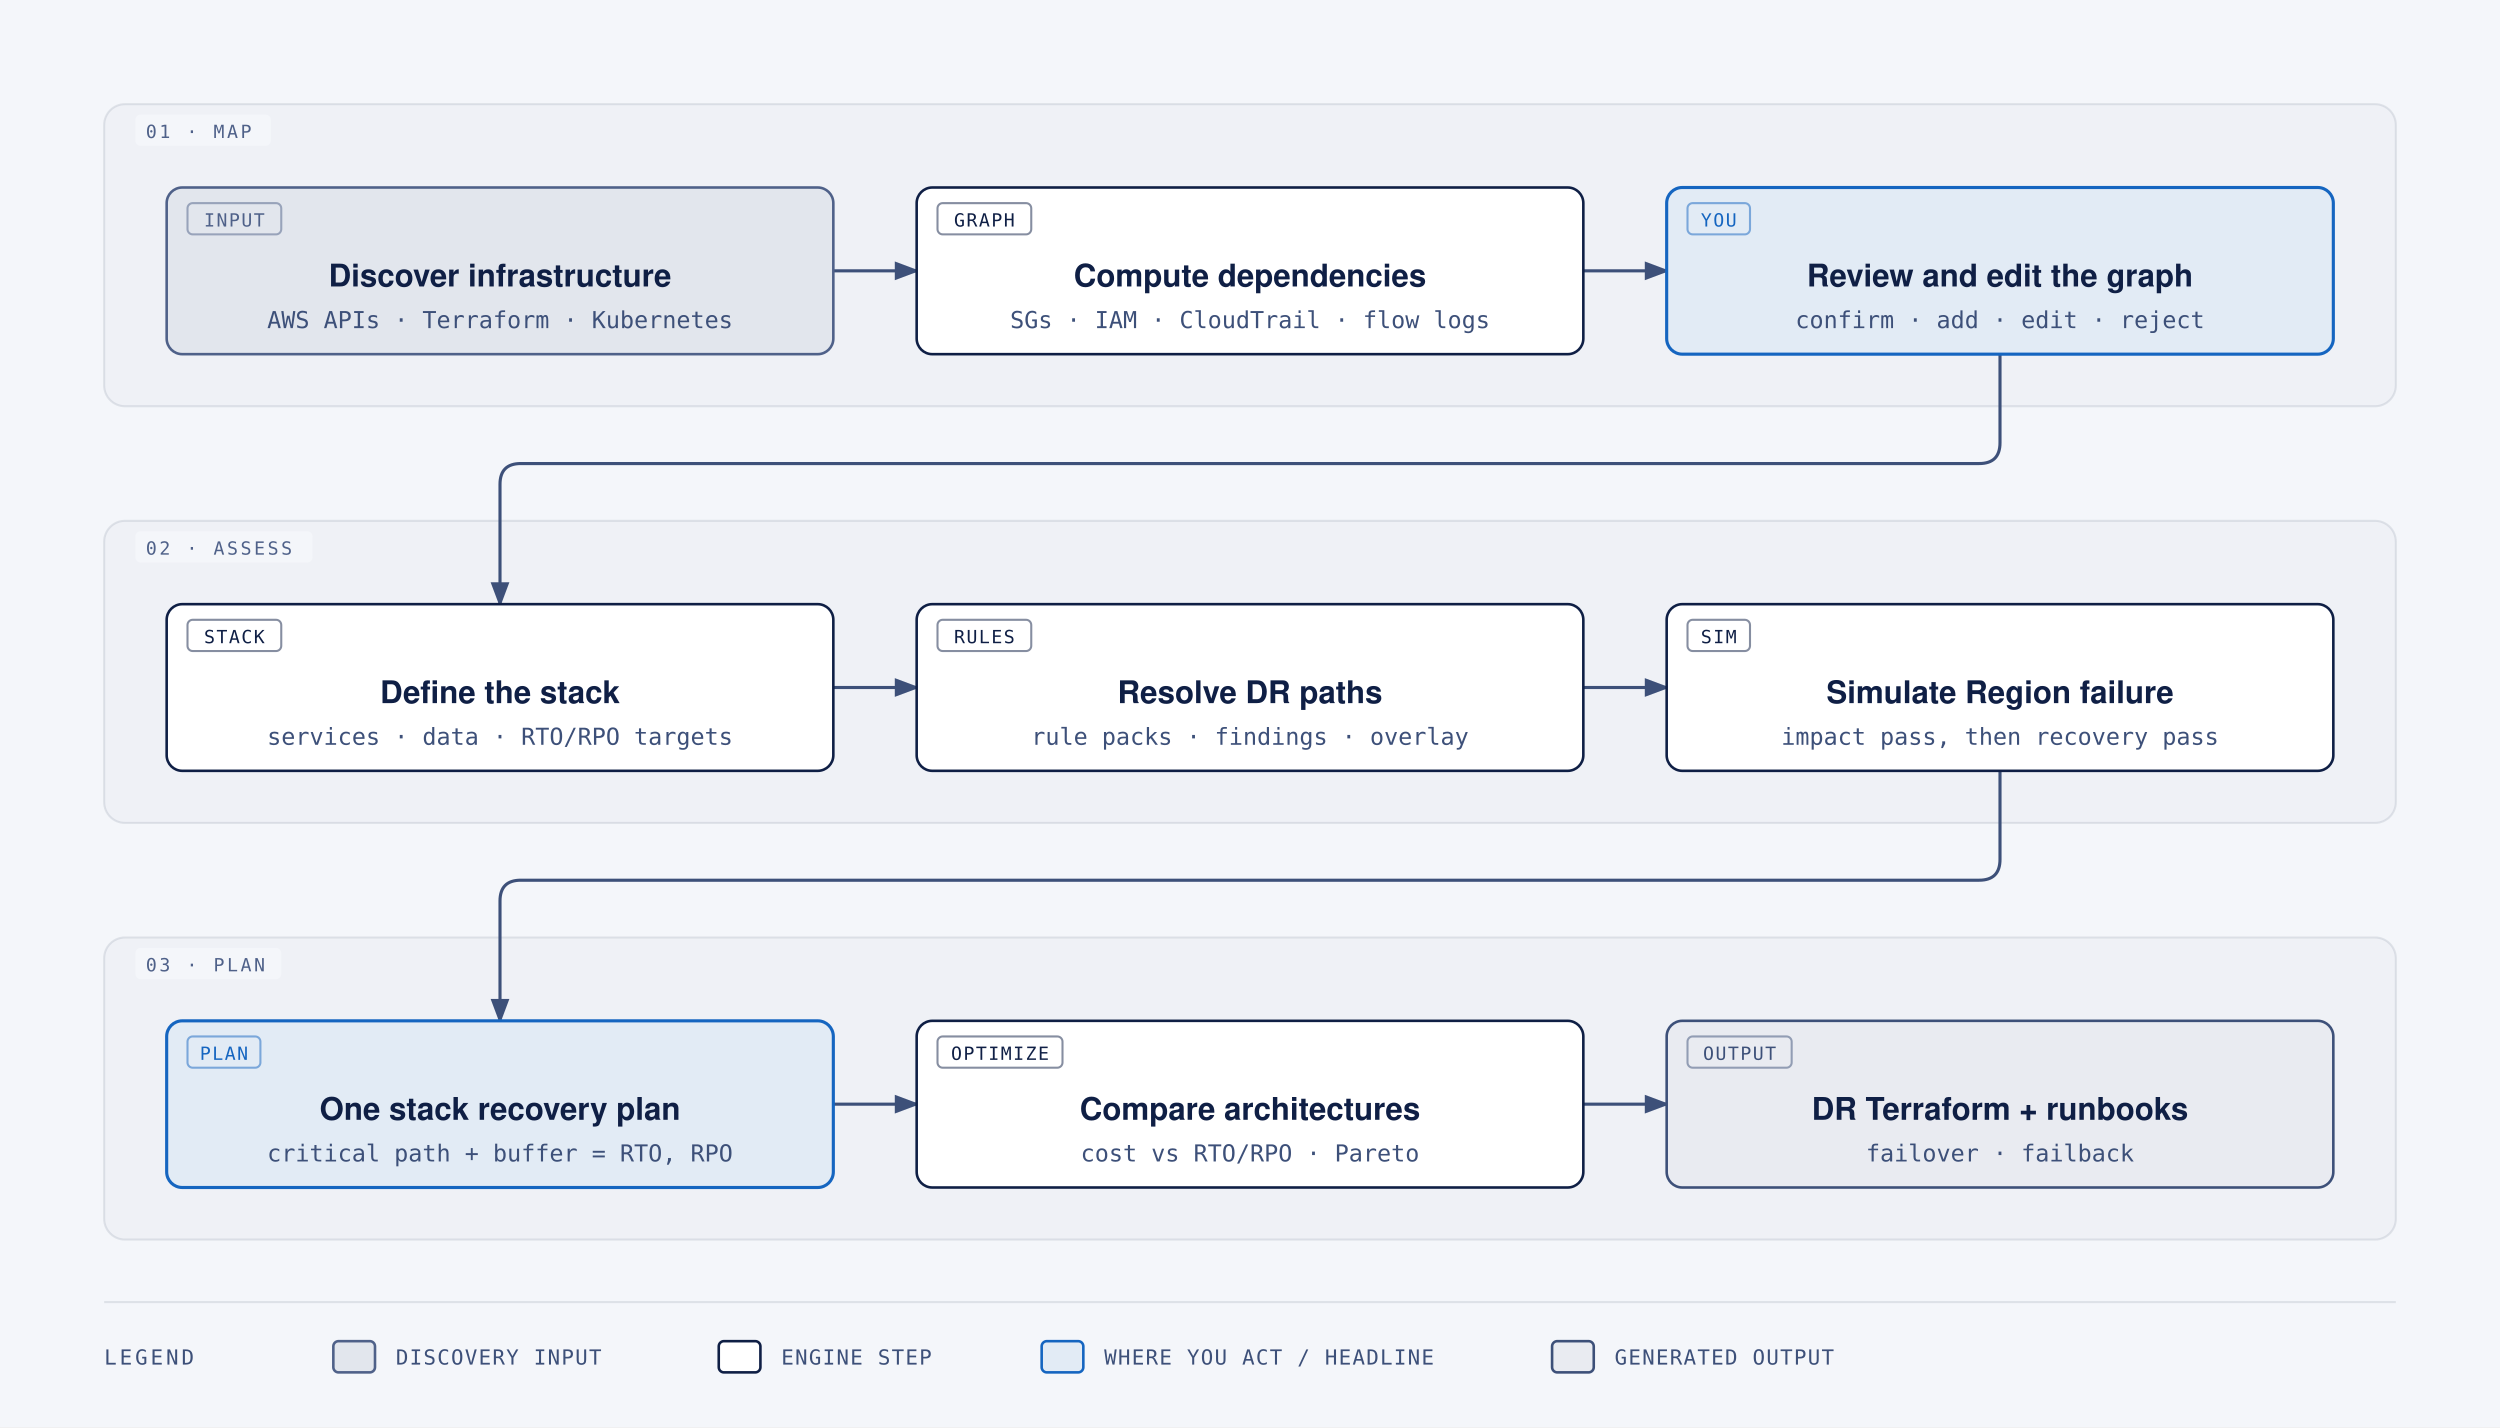
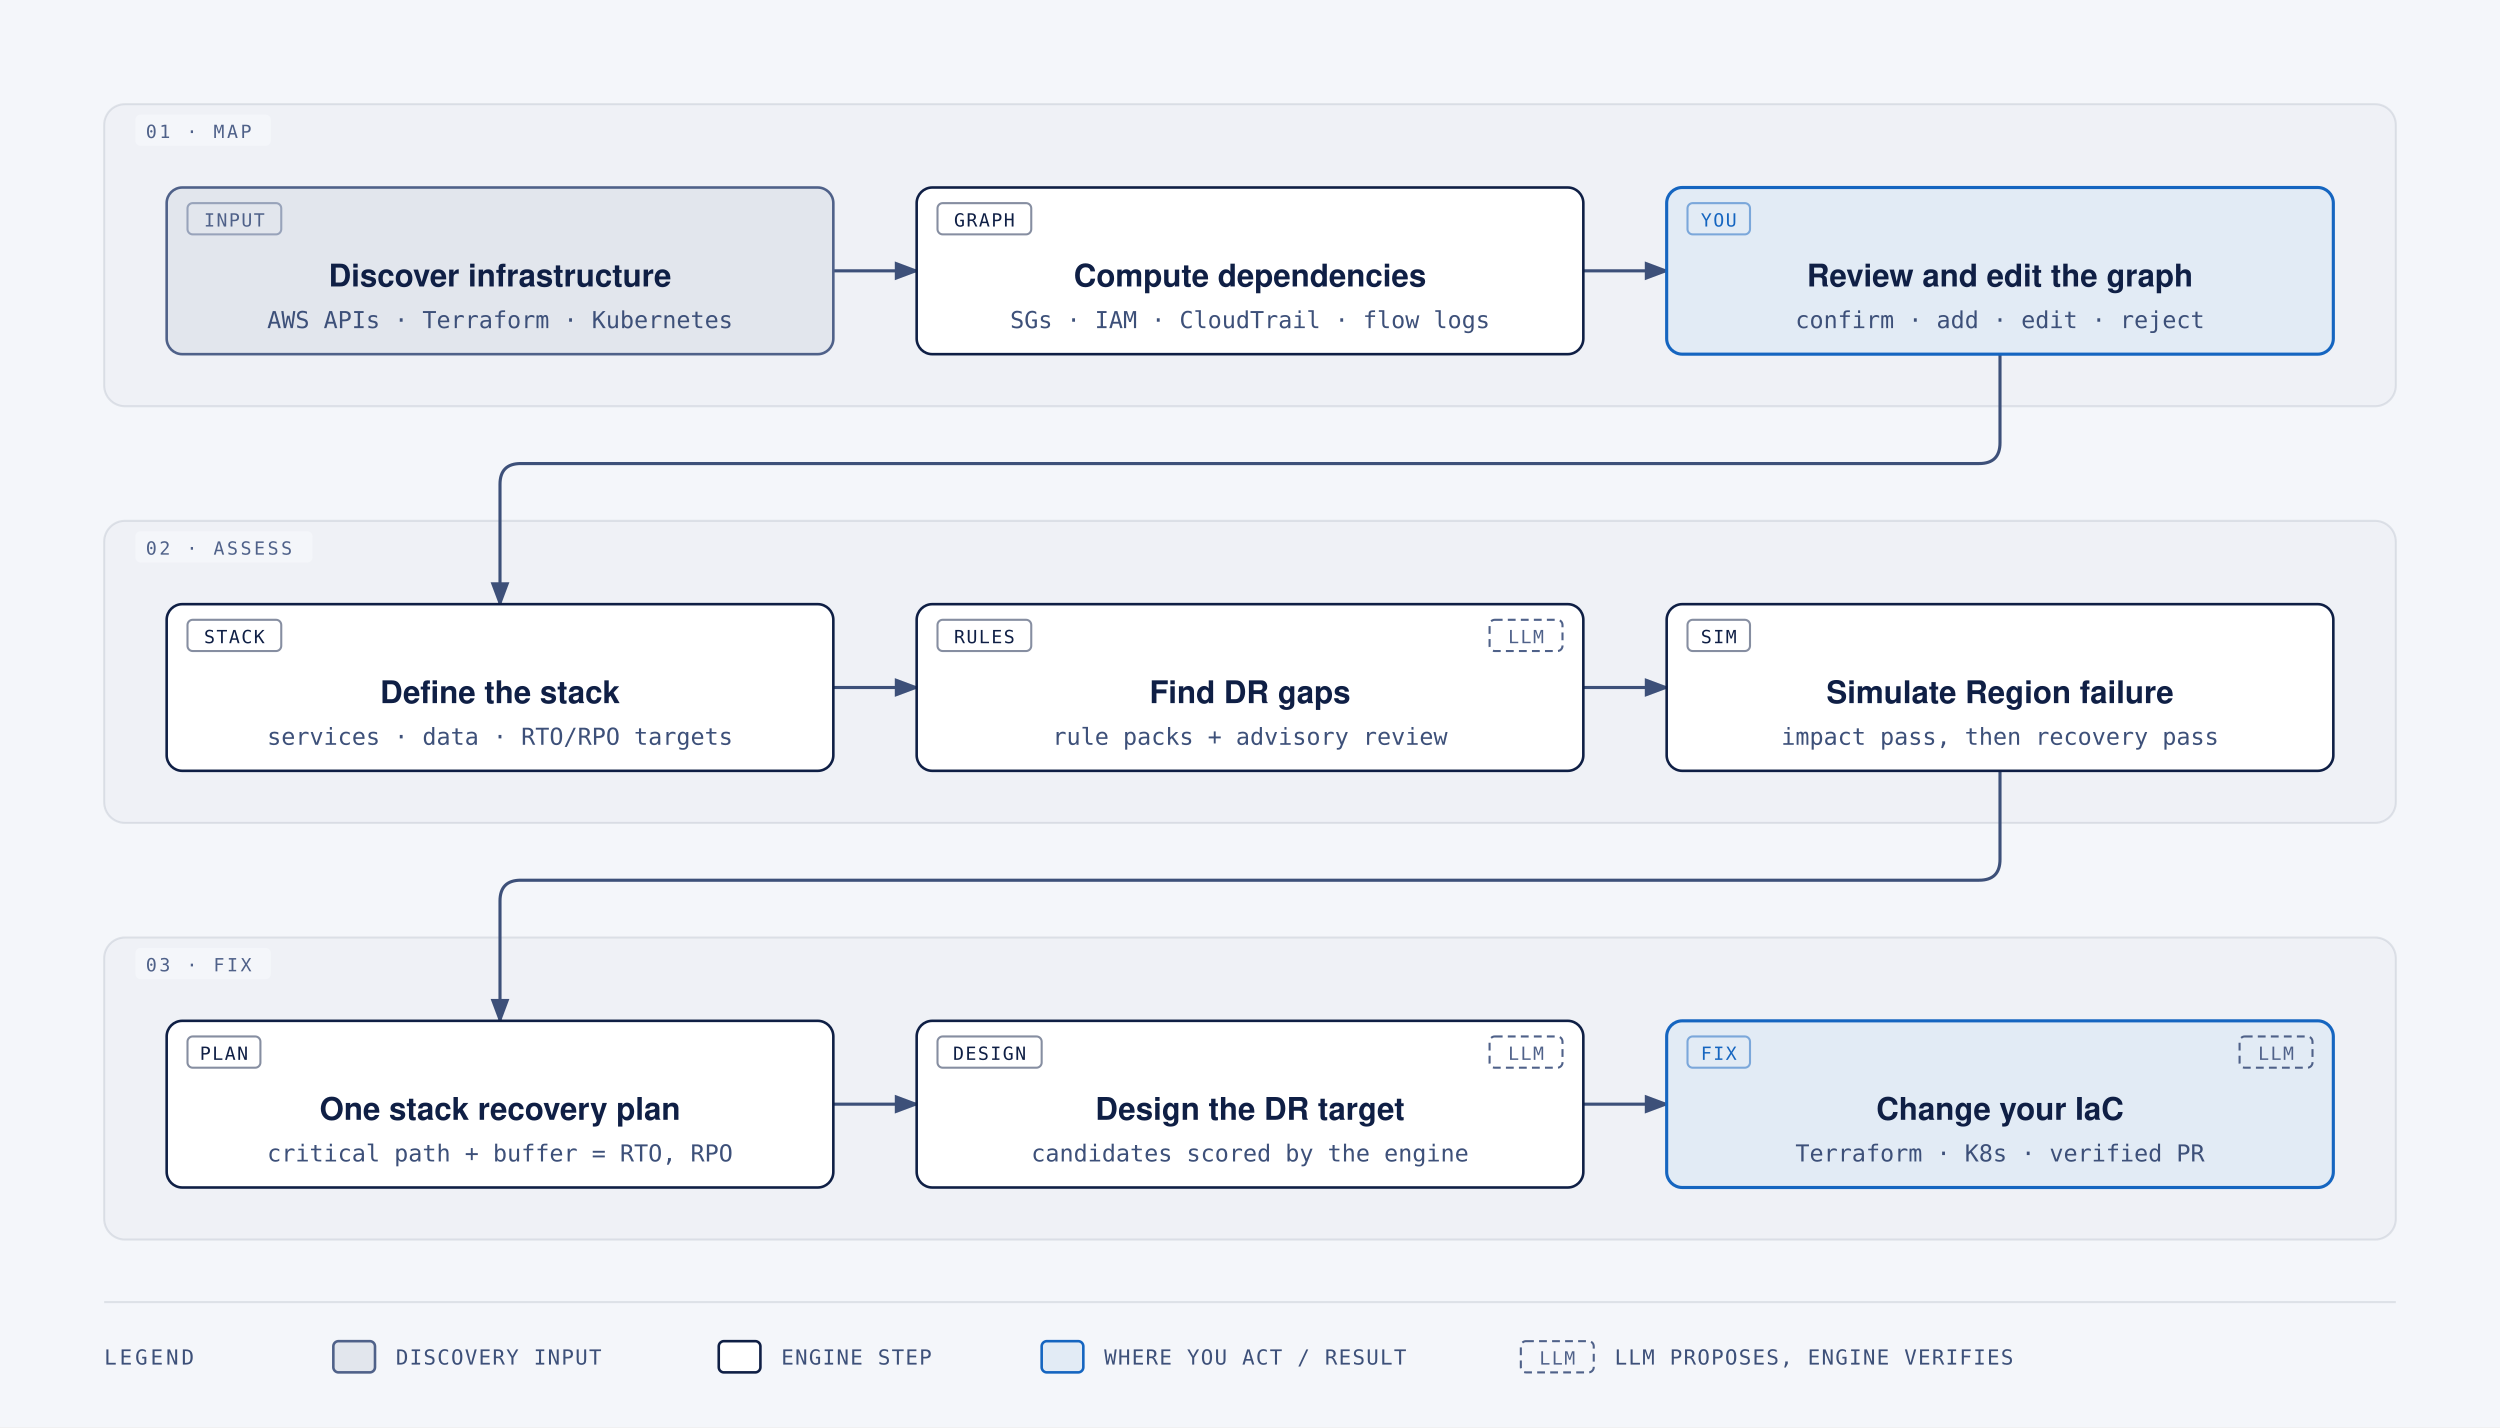
<svg xmlns="http://www.w3.org/2000/svg" viewBox="0 0 960 548" role="img" aria-labelledby="how-it-works-title how-it-works-desc" id="how-it-works-root">
  <defs>
    <style>#how-it-works-root { font-family: 'Geist', system-ui, -apple-system, 'Segoe UI', Helvetica, Arial, sans-serif; color: #0f1f45; }
      #how-it-works-root .diagram-container { width: 100%; overflow-x: auto; }
      @media print {
#how-it-works-root .diagram-container { overflow-x: visible; }
}</style>
    <marker id="how-it-works-how-it-works-arrow" markerWidth="8" markerHeight="6" refX="7" refY="3" orient="auto">
      <polygon points="0 0, 8 3, 0 6" fill="#3d5079" />
    </marker>
  </defs>
  <rect width="100%" height="100%" fill="#f4f6fa" />
  <rect x="40" y="40" width="880" height="116" rx="8" fill="#0f1f45" stroke="rgba(15,31,69,0.1)" stroke-width="0.8" fill-opacity="0.02" />
  <rect x="52" y="44" width="52" height="12" rx="2" fill="#f4f6fa" />
  <text x="56" y="53" fill="#4f6189" font-size="7" font-family="'Geist Mono', ui-monospace, 'SF Mono', Menlo, Consolas, monospace" letter-spacing="0.14em">01 · MAP</text>
  <rect x="40" y="200" width="880" height="116" rx="8" fill="#0f1f45" stroke="rgba(15,31,69,0.1)" stroke-width="0.8" fill-opacity="0.02" />
  <rect x="52" y="204" width="68" height="12" rx="2" fill="#f4f6fa" />
  <text x="56" y="213" fill="#4f6189" font-size="7" font-family="'Geist Mono', ui-monospace, 'SF Mono', Menlo, Consolas, monospace" letter-spacing="0.14em">02 · ASSESS</text>
  <rect x="40" y="360" width="880" height="116" rx="8" fill="#0f1f45" stroke="rgba(15,31,69,0.1)" stroke-width="0.8" fill-opacity="0.02" />
-   <rect x="52" y="364" width="56" height="12" rx="2" fill="#f4f6fa" />
-   <text x="56" y="373" fill="#4f6189" font-size="7" font-family="'Geist Mono', ui-monospace, 'SF Mono', Menlo, Consolas, monospace" letter-spacing="0.14em">03 · PLAN</text>
+   <rect x="52" y="364" width="52" height="12" rx="2" fill="#f4f6fa" />
+   <text x="56" y="373" fill="#4f6189" font-size="7" font-family="'Geist Mono', ui-monospace, 'SF Mono', Menlo, Consolas, monospace" letter-spacing="0.14em">03 · FIX</text>
  <path d="M 320,104 H 352" stroke="#3d5079" stroke-width="1.2" fill="none" marker-end="url(#how-it-works-how-it-works-arrow)" />
  <path d="M 608,104 H 640" stroke="#3d5079" stroke-width="1.2" fill="none" marker-end="url(#how-it-works-how-it-works-arrow)" />
  <path d="M 320,264 H 352" stroke="#3d5079" stroke-width="1.2" fill="none" marker-end="url(#how-it-works-how-it-works-arrow)" />
  <path d="M 608,264 H 640" stroke="#3d5079" stroke-width="1.2" fill="none" marker-end="url(#how-it-works-how-it-works-arrow)" />
  <path d="M 320,424 H 352" stroke="#3d5079" stroke-width="1.2" fill="none" marker-end="url(#how-it-works-how-it-works-arrow)" />
  <path d="M 608,424 H 640" stroke="#3d5079" stroke-width="1.2" fill="none" marker-end="url(#how-it-works-how-it-works-arrow)" />
  <path d="M 768,136 V 170 Q 768,178 760,178 H 200 Q 192,178 192,186 V 232" stroke="#3d5079" stroke-width="1.2" fill="none" marker-end="url(#how-it-works-how-it-works-arrow)" />
  <path d="M 768,296 V 330 Q 768,338 760,338 H 200 Q 192,338 192,346 V 392" stroke="#3d5079" stroke-width="1.2" fill="none" marker-end="url(#how-it-works-how-it-works-arrow)" />
  <rect x="64" y="72" width="256" height="64" rx="6" fill="#f4f6fa" />
  <rect x="64" y="72" width="256" height="64" rx="6" fill="#3d5079" stroke="#4f6189" stroke-width="1" fill-opacity="0.10" />
  <rect x="72" y="78" width="36" height="12" rx="2" fill="none" stroke="#4f6189" stroke-opacity="0.5" stroke-width="0.8" />
  <text x="90" y="87" fill="#4f6189" font-size="7" font-family="'Geist Mono', ui-monospace, 'SF Mono', Menlo, Consolas, monospace" text-anchor="middle" letter-spacing="0.08em">INPUT</text>
  <text x="192" y="110" fill="#0f1f45" font-size="12" font-weight="600" font-family="'Geist', system-ui, -apple-system, 'Segoe UI', Helvetica, Arial, sans-serif" text-anchor="middle">Discover infrastructure</text>
  <text x="192" y="126" fill="#3d5079" font-size="9" font-family="'Geist Mono', ui-monospace, 'SF Mono', Menlo, Consolas, monospace" text-anchor="middle">AWS APIs · Terraform · Kubernetes</text>
  <rect x="352" y="72" width="256" height="64" rx="6" fill="#f4f6fa" />
  <rect x="352" y="72" width="256" height="64" rx="6" fill="#ffffff" stroke="#0f1f45" stroke-width="1" />
  <rect x="360" y="78" width="36" height="12" rx="2" fill="none" stroke="#0f1f45" stroke-opacity="0.5" stroke-width="0.8" />
  <text x="378" y="87" fill="#0f1f45" font-size="7" font-family="'Geist Mono', ui-monospace, 'SF Mono', Menlo, Consolas, monospace" text-anchor="middle" letter-spacing="0.08em">GRAPH</text>
  <text x="480" y="110" fill="#0f1f45" font-size="12" font-weight="600" font-family="'Geist', system-ui, -apple-system, 'Segoe UI', Helvetica, Arial, sans-serif" text-anchor="middle">Compute dependencies</text>
  <text x="480" y="126" fill="#3d5079" font-size="9" font-family="'Geist Mono', ui-monospace, 'SF Mono', Menlo, Consolas, monospace" text-anchor="middle">SGs · IAM · CloudTrail · flow logs</text>
  <rect x="640" y="72" width="256" height="64" rx="6" fill="#f4f6fa" />
  <rect x="640" y="72" width="256" height="64" rx="6" fill="#1565c0" stroke="#1565c0" stroke-width="1.2" fill-opacity="0.08" />
  <rect x="648" y="78" width="24" height="12" rx="2" fill="none" stroke="#1565c0" stroke-opacity="0.5" stroke-width="0.8" />
  <text x="660" y="87" fill="#1565c0" font-size="7" font-family="'Geist Mono', ui-monospace, 'SF Mono', Menlo, Consolas, monospace" text-anchor="middle" letter-spacing="0.08em">YOU</text>
  <text x="768" y="110" fill="#0f1f45" font-size="12" font-weight="600" font-family="'Geist', system-ui, -apple-system, 'Segoe UI', Helvetica, Arial, sans-serif" text-anchor="middle">Review and edit the graph</text>
  <text x="768" y="126" fill="#3d5079" font-size="9" font-family="'Geist Mono', ui-monospace, 'SF Mono', Menlo, Consolas, monospace" text-anchor="middle">confirm · add · edit · reject</text>
  <rect x="64" y="232" width="256" height="64" rx="6" fill="#f4f6fa" />
  <rect x="64" y="232" width="256" height="64" rx="6" fill="#ffffff" stroke="#0f1f45" stroke-width="1" />
  <rect x="72" y="238" width="36" height="12" rx="2" fill="none" stroke="#0f1f45" stroke-opacity="0.5" stroke-width="0.8" />
  <text x="90" y="247" fill="#0f1f45" font-size="7" font-family="'Geist Mono', ui-monospace, 'SF Mono', Menlo, Consolas, monospace" text-anchor="middle" letter-spacing="0.08em">STACK</text>
  <text x="192" y="270" fill="#0f1f45" font-size="12" font-weight="600" font-family="'Geist', system-ui, -apple-system, 'Segoe UI', Helvetica, Arial, sans-serif" text-anchor="middle">Define the stack</text>
  <text x="192" y="286" fill="#3d5079" font-size="9" font-family="'Geist Mono', ui-monospace, 'SF Mono', Menlo, Consolas, monospace" text-anchor="middle">services · data · RTO/RPO targets</text>
  <rect x="352" y="232" width="256" height="64" rx="6" fill="#f4f6fa" />
  <rect x="352" y="232" width="256" height="64" rx="6" fill="#ffffff" stroke="#0f1f45" stroke-width="1" />
  <rect x="360" y="238" width="36" height="12" rx="2" fill="none" stroke="#0f1f45" stroke-opacity="0.5" stroke-width="0.8" />
  <text x="378" y="247" fill="#0f1f45" font-size="7" font-family="'Geist Mono', ui-monospace, 'SF Mono', Menlo, Consolas, monospace" text-anchor="middle" letter-spacing="0.08em">RULES</text>
-   <text x="480" y="270" fill="#0f1f45" font-size="12" font-weight="600" font-family="'Geist', system-ui, -apple-system, 'Segoe UI', Helvetica, Arial, sans-serif" text-anchor="middle">Resolve DR paths</text>
-   <text x="480" y="286" fill="#3d5079" font-size="9" font-family="'Geist Mono', ui-monospace, 'SF Mono', Menlo, Consolas, monospace" text-anchor="middle">rule packs · findings · overlay</text>
+   <rect x="572" y="238" width="28" height="12" rx="2" fill="none" stroke="#4f6189" stroke-width="0.8" stroke-dasharray="3,2" />
+   <text x="586" y="247" fill="#4f6189" font-size="7" font-family="'Geist Mono', ui-monospace, 'SF Mono', Menlo, Consolas, monospace" text-anchor="middle" letter-spacing="0.08em">LLM</text>
+   <text x="480" y="270" fill="#0f1f45" font-size="12" font-weight="600" font-family="'Geist', system-ui, -apple-system, 'Segoe UI', Helvetica, Arial, sans-serif" text-anchor="middle">Find DR gaps</text>
+   <text x="480" y="286" fill="#3d5079" font-size="9" font-family="'Geist Mono', ui-monospace, 'SF Mono', Menlo, Consolas, monospace" text-anchor="middle">rule packs + advisory review</text>
  <rect x="640" y="232" width="256" height="64" rx="6" fill="#f4f6fa" />
  <rect x="640" y="232" width="256" height="64" rx="6" fill="#ffffff" stroke="#0f1f45" stroke-width="1" />
  <rect x="648" y="238" width="24" height="12" rx="2" fill="none" stroke="#0f1f45" stroke-opacity="0.5" stroke-width="0.8" />
  <text x="660" y="247" fill="#0f1f45" font-size="7" font-family="'Geist Mono', ui-monospace, 'SF Mono', Menlo, Consolas, monospace" text-anchor="middle" letter-spacing="0.08em">SIM</text>
  <text x="768" y="270" fill="#0f1f45" font-size="12" font-weight="600" font-family="'Geist', system-ui, -apple-system, 'Segoe UI', Helvetica, Arial, sans-serif" text-anchor="middle">Simulate Region failure</text>
  <text x="768" y="286" fill="#3d5079" font-size="9" font-family="'Geist Mono', ui-monospace, 'SF Mono', Menlo, Consolas, monospace" text-anchor="middle">impact pass, then recovery pass</text>
  <rect x="64" y="392" width="256" height="64" rx="6" fill="#f4f6fa" />
-   <rect x="64" y="392" width="256" height="64" rx="6" fill="#1565c0" stroke="#1565c0" stroke-width="1.2" fill-opacity="0.08" />
-   <rect x="72" y="398" width="28" height="12" rx="2" fill="none" stroke="#1565c0" stroke-opacity="0.5" stroke-width="0.8" />
-   <text x="86" y="407" fill="#1565c0" font-size="7" font-family="'Geist Mono', ui-monospace, 'SF Mono', Menlo, Consolas, monospace" text-anchor="middle" letter-spacing="0.08em">PLAN</text>
+   <rect x="64" y="392" width="256" height="64" rx="6" fill="#ffffff" stroke="#0f1f45" stroke-width="1" />
+   <rect x="72" y="398" width="28" height="12" rx="2" fill="none" stroke="#0f1f45" stroke-opacity="0.5" stroke-width="0.8" />
+   <text x="86" y="407" fill="#0f1f45" font-size="7" font-family="'Geist Mono', ui-monospace, 'SF Mono', Menlo, Consolas, monospace" text-anchor="middle" letter-spacing="0.08em">PLAN</text>
  <text x="192" y="430" fill="#0f1f45" font-size="12" font-weight="600" font-family="'Geist', system-ui, -apple-system, 'Segoe UI', Helvetica, Arial, sans-serif" text-anchor="middle">One stack recovery plan</text>
  <text x="192" y="446" fill="#3d5079" font-size="9" font-family="'Geist Mono', ui-monospace, 'SF Mono', Menlo, Consolas, monospace" text-anchor="middle">critical path + buffer = RTO, RPO</text>
  <rect x="352" y="392" width="256" height="64" rx="6" fill="#f4f6fa" />
  <rect x="352" y="392" width="256" height="64" rx="6" fill="#ffffff" stroke="#0f1f45" stroke-width="1" />
-   <rect x="360" y="398" width="48" height="12" rx="2" fill="none" stroke="#0f1f45" stroke-opacity="0.5" stroke-width="0.8" />
-   <text x="384" y="407" fill="#0f1f45" font-size="7" font-family="'Geist Mono', ui-monospace, 'SF Mono', Menlo, Consolas, monospace" text-anchor="middle" letter-spacing="0.08em">OPTIMIZE</text>
-   <text x="480" y="430" fill="#0f1f45" font-size="12" font-weight="600" font-family="'Geist', system-ui, -apple-system, 'Segoe UI', Helvetica, Arial, sans-serif" text-anchor="middle">Compare architectures</text>
-   <text x="480" y="446" fill="#3d5079" font-size="9" font-family="'Geist Mono', ui-monospace, 'SF Mono', Menlo, Consolas, monospace" text-anchor="middle">cost vs RTO/RPO · Pareto</text>
+   <rect x="360" y="398" width="40" height="12" rx="2" fill="none" stroke="#0f1f45" stroke-opacity="0.5" stroke-width="0.8" />
+   <text x="380" y="407" fill="#0f1f45" font-size="7" font-family="'Geist Mono', ui-monospace, 'SF Mono', Menlo, Consolas, monospace" text-anchor="middle" letter-spacing="0.08em">DESIGN</text>
+   <rect x="572" y="398" width="28" height="12" rx="2" fill="none" stroke="#4f6189" stroke-width="0.8" stroke-dasharray="3,2" />
+   <text x="586" y="407" fill="#4f6189" font-size="7" font-family="'Geist Mono', ui-monospace, 'SF Mono', Menlo, Consolas, monospace" text-anchor="middle" letter-spacing="0.08em">LLM</text>
+   <text x="480" y="430" fill="#0f1f45" font-size="12" font-weight="600" font-family="'Geist', system-ui, -apple-system, 'Segoe UI', Helvetica, Arial, sans-serif" text-anchor="middle">Design the DR target</text>
+   <text x="480" y="446" fill="#3d5079" font-size="9" font-family="'Geist Mono', ui-monospace, 'SF Mono', Menlo, Consolas, monospace" text-anchor="middle">candidates scored by the engine</text>
  <rect x="640" y="392" width="256" height="64" rx="6" fill="#f4f6fa" />
-   <rect x="640" y="392" width="256" height="64" rx="6" fill="#0f1f45" stroke="#3d5079" stroke-width="1" fill-opacity="0.05" />
-   <rect x="648" y="398" width="40" height="12" rx="2" fill="none" stroke="#3d5079" stroke-opacity="0.5" stroke-width="0.8" />
-   <text x="668" y="407" fill="#3d5079" font-size="7" font-family="'Geist Mono', ui-monospace, 'SF Mono', Menlo, Consolas, monospace" text-anchor="middle" letter-spacing="0.08em">OUTPUT</text>
-   <text x="768" y="430" fill="#0f1f45" font-size="12" font-weight="600" font-family="'Geist', system-ui, -apple-system, 'Segoe UI', Helvetica, Arial, sans-serif" text-anchor="middle">DR Terraform + runbooks</text>
-   <text x="768" y="446" fill="#3d5079" font-size="9" font-family="'Geist Mono', ui-monospace, 'SF Mono', Menlo, Consolas, monospace" text-anchor="middle">failover · failback</text>
+   <rect x="640" y="392" width="256" height="64" rx="6" fill="#1565c0" stroke="#1565c0" stroke-width="1.2" fill-opacity="0.08" />
+   <rect x="648" y="398" width="24" height="12" rx="2" fill="none" stroke="#1565c0" stroke-opacity="0.5" stroke-width="0.8" />
+   <text x="660" y="407" fill="#1565c0" font-size="7" font-family="'Geist Mono', ui-monospace, 'SF Mono', Menlo, Consolas, monospace" text-anchor="middle" letter-spacing="0.08em">FIX</text>
+   <rect x="860" y="398" width="28" height="12" rx="2" fill="none" stroke="#4f6189" stroke-width="0.8" stroke-dasharray="3,2" />
+   <text x="874" y="407" fill="#4f6189" font-size="7" font-family="'Geist Mono', ui-monospace, 'SF Mono', Menlo, Consolas, monospace" text-anchor="middle" letter-spacing="0.08em">LLM</text>
+   <text x="768" y="430" fill="#0f1f45" font-size="12" font-weight="600" font-family="'Geist', system-ui, -apple-system, 'Segoe UI', Helvetica, Arial, sans-serif" text-anchor="middle">Change your IaC</text>
+   <text x="768" y="446" fill="#3d5079" font-size="9" font-family="'Geist Mono', ui-monospace, 'SF Mono', Menlo, Consolas, monospace" text-anchor="middle">Terraform · K8s · verified PR</text>
  <line x1="40" y1="500" x2="920" y2="500" stroke="rgba(15,31,69,0.1)" stroke-width="0.8" />
  <text x="40" y="524" fill="#3d5079" font-size="8" font-family="'Geist Mono', ui-monospace, 'SF Mono', Menlo, Consolas, monospace" letter-spacing="0.14em">LEGEND</text>
  <rect x="128" y="515" width="16" height="12" rx="2" fill="#f4f6fa" />
  <rect x="128" y="515" width="16" height="12" rx="2" fill="#3d5079" stroke="#4f6189" stroke-width="1" fill-opacity="0.10" />
  <text x="152" y="524" fill="#3d5079" font-size="8" font-family="'Geist Mono', ui-monospace, 'SF Mono', Menlo, Consolas, monospace" letter-spacing="0.06em">DISCOVERY INPUT</text>
  <rect x="276" y="515" width="16" height="12" rx="2" fill="#f4f6fa" />
  <rect x="276" y="515" width="16" height="12" rx="2" fill="#ffffff" stroke="#0f1f45" stroke-width="1" />
  <text x="300" y="524" fill="#3d5079" font-size="8" font-family="'Geist Mono', ui-monospace, 'SF Mono', Menlo, Consolas, monospace" letter-spacing="0.06em">ENGINE STEP</text>
  <rect x="400" y="515" width="16" height="12" rx="2" fill="#f4f6fa" />
  <rect x="400" y="515" width="16" height="12" rx="2" fill="#1565c0" stroke="#1565c0" stroke-width="1" fill-opacity="0.08" />
-   <text x="424" y="524" fill="#3d5079" font-size="8" font-family="'Geist Mono', ui-monospace, 'SF Mono', Menlo, Consolas, monospace" letter-spacing="0.06em">WHERE YOU ACT / HEADLINE</text>
-   <rect x="596" y="515" width="16" height="12" rx="2" fill="#f4f6fa" />
-   <rect x="596" y="515" width="16" height="12" rx="2" fill="#0f1f45" stroke="#3d5079" stroke-width="1" fill-opacity="0.05" />
-   <text x="620" y="524" fill="#3d5079" font-size="8" font-family="'Geist Mono', ui-monospace, 'SF Mono', Menlo, Consolas, monospace" letter-spacing="0.06em">GENERATED OUTPUT</text>
+   <text x="424" y="524" fill="#3d5079" font-size="8" font-family="'Geist Mono', ui-monospace, 'SF Mono', Menlo, Consolas, monospace" letter-spacing="0.06em">WHERE YOU ACT / RESULT</text>
+   <rect x="584" y="515" width="28" height="12" rx="2" fill="none" stroke="#4f6189" stroke-width="0.8" stroke-dasharray="3,2" />
+   <text x="598" y="524" fill="#4f6189" font-size="7" font-family="'Geist Mono', ui-monospace, 'SF Mono', Menlo, Consolas, monospace" text-anchor="middle" letter-spacing="0.08em">LLM</text>
+   <text x="620" y="524" fill="#3d5079" font-size="8" font-family="'Geist Mono', ui-monospace, 'SF Mono', Menlo, Consolas, monospace" letter-spacing="0.06em">LLM PROPOSES, ENGINE VERIFIES</text>
</svg>
